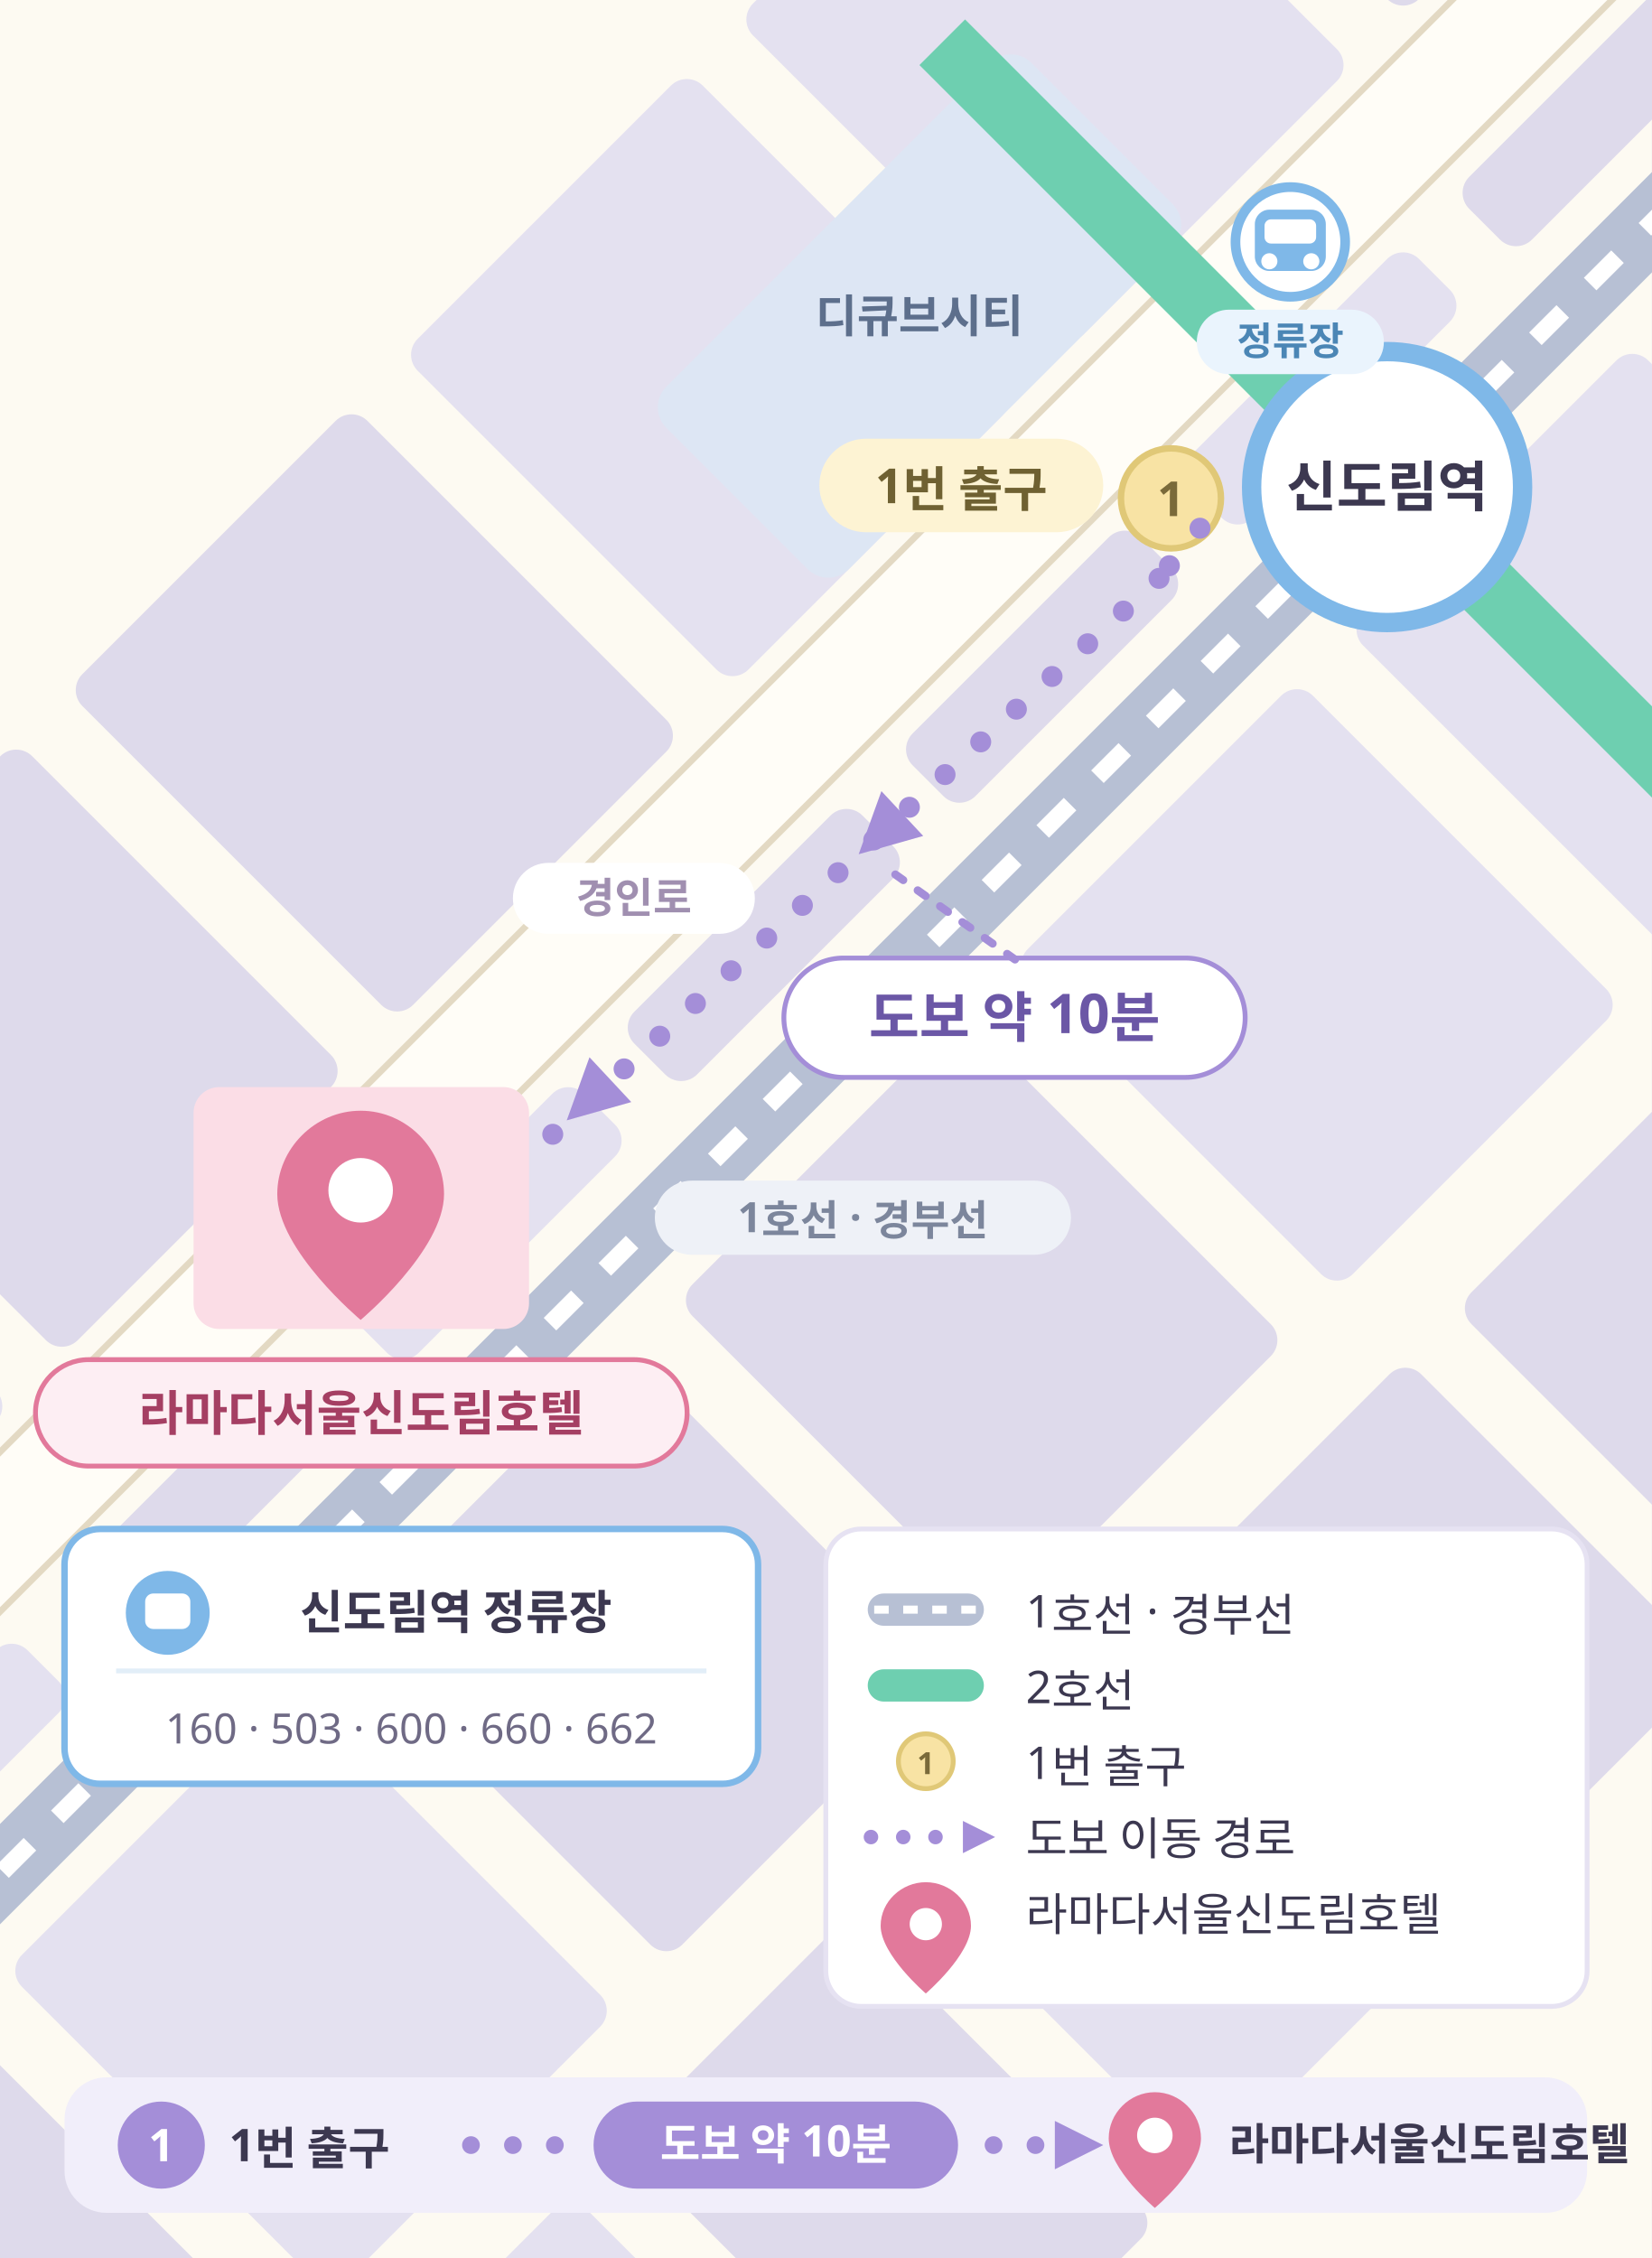
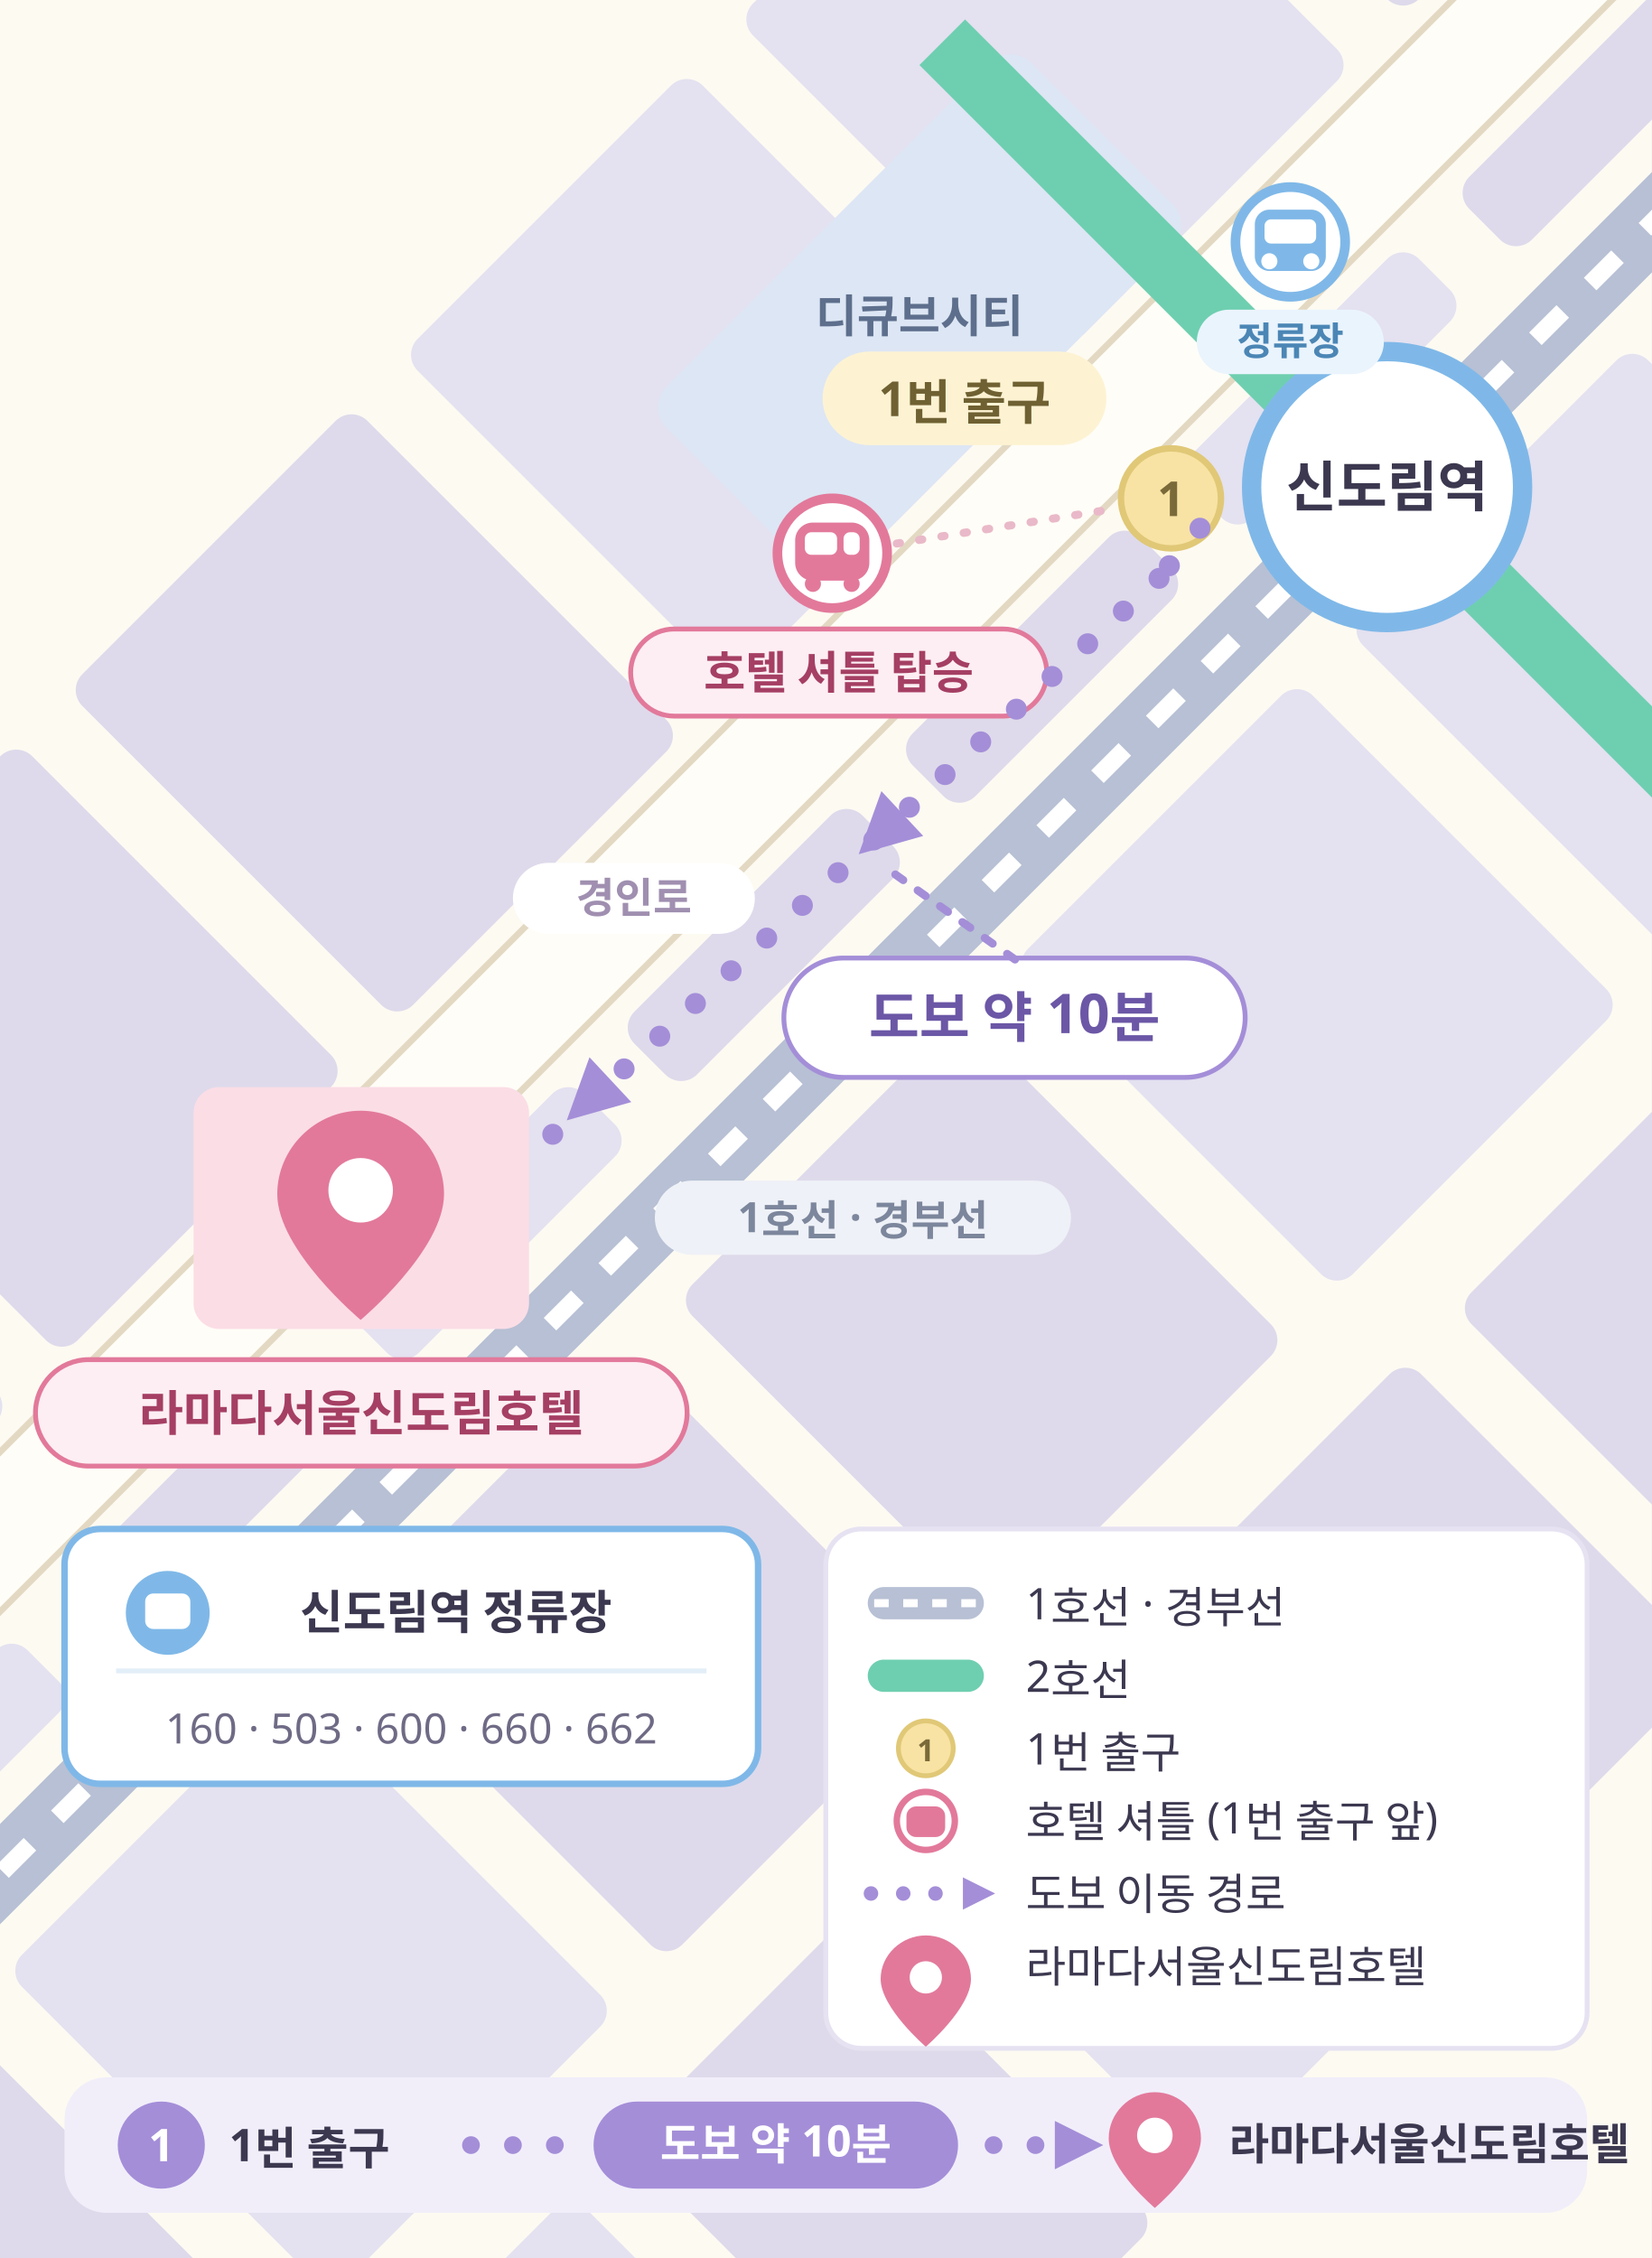
<svg xmlns="http://www.w3.org/2000/svg" viewBox="0 0 1024 1400" width="1024" height="1400">
  <rect width="1024" height="1400" fill="#fdfaf2" />
  <g transform="translate(860 302) rotate(-45) translate(-1150 -790)">
    <rect x="-400" y="300" width="250" height="290" rx="14" fill="#dedaeb" />
    <rect x="-106" y="300" width="250" height="290" rx="14" fill="#e4e1f0" />
    <rect x="188" y="300" width="250" height="290" rx="14" fill="#dedaeb" />
    <rect x="482" y="300" width="250" height="290" rx="14" fill="#dedaeb" />
    <rect x="776" y="300" width="250" height="290" rx="14" fill="#e4e1f0" />
    <rect x="1070" y="300" width="250" height="290" rx="14" fill="#e4e1f0" />
    <rect x="1364" y="300" width="250" height="290" rx="14" fill="#dedaeb" />
    <rect x="1658" y="300" width="250" height="290" rx="14" fill="#dedaeb" />
    <rect x="1952" y="300" width="250" height="290" rx="14" fill="#e4e1f0" />
    <rect x="-400" y="690" width="200" height="55" rx="14" fill="#dedaeb" />
    <rect x="-156" y="690" width="200" height="55" rx="14" fill="#e4e1f0" />
    <rect x="88" y="690" width="200" height="55" rx="14" fill="#dedaeb" />
    <rect x="332" y="690" width="200" height="55" rx="14" fill="#e4e1f0" />
    <rect x="576" y="690" width="200" height="55" rx="14" fill="#dedaeb" />
    <rect x="820" y="690" width="200" height="55" rx="14" fill="#dedaeb" />
    <rect x="1064" y="690" width="200" height="55" rx="14" fill="#e4e1f0" />
    <rect x="1308" y="690" width="200" height="55" rx="14" fill="#dedaeb" />
    <rect x="1552" y="690" width="200" height="55" rx="14" fill="#e4e1f0" />
    <rect x="1796" y="690" width="200" height="55" rx="14" fill="#dedaeb" />
    <rect x="2040" y="690" width="200" height="55" rx="14" fill="#dedaeb" />
    <rect x="-400" y="835" width="250" height="285" rx="14" fill="#dedaeb" />
    <rect x="-106" y="835" width="250" height="285" rx="14" fill="#e4e1f0" />
    <rect x="188" y="835" width="250" height="285" rx="14" fill="#dedaeb" />
    <rect x="482" y="835" width="250" height="285" rx="14" fill="#dedaeb" />
    <rect x="776" y="835" width="250" height="285" rx="14" fill="#e4e1f0" />
    <rect x="1070" y="835" width="250" height="285" rx="14" fill="#e4e1f0" />
    <rect x="1364" y="835" width="250" height="285" rx="14" fill="#dedaeb" />
    <rect x="1658" y="835" width="250" height="285" rx="14" fill="#dedaeb" />
    <rect x="1952" y="835" width="250" height="285" rx="14" fill="#e4e1f0" />
    <rect x="-400" y="1180" width="200" height="270" rx="14" fill="#dedaeb" />
    <rect x="-156" y="1180" width="200" height="270" rx="14" fill="#e4e1f0" />
    <rect x="88" y="1180" width="200" height="270" rx="14" fill="#dedaeb" />
    <rect x="332" y="1180" width="200" height="270" rx="14" fill="#e4e1f0" />
    <rect x="576" y="1180" width="200" height="270" rx="14" fill="#dedaeb" />
    <rect x="820" y="1180" width="200" height="270" rx="14" fill="#dedaeb" />
    <rect x="1064" y="1180" width="200" height="270" rx="14" fill="#e4e1f0" />
    <rect x="1308" y="1180" width="200" height="270" rx="14" fill="#dedaeb" />
    <rect x="1552" y="1180" width="200" height="270" rx="14" fill="#e4e1f0" />
    <rect x="1796" y="1180" width="200" height="270" rx="14" fill="#dedaeb" />
    <rect x="2040" y="1180" width="200" height="270" rx="14" fill="#dedaeb" />
    <rect x="860" y="430" width="320" height="160" rx="18" fill="#dde6f4" />
  </g>
  <line x1="-342.1" y1="1291.9" x2="1425.7" y2="-475.8" stroke="#e3d9c3" stroke-width="74" stroke-linecap="butt" />
  <line x1="-342.1" y1="1291.9" x2="1425.7" y2="-475.8" stroke="#fffdf7" stroke-width="66" stroke-linecap="butt" />
  <line x1="-236.0" y1="1398.0" x2="1531.8" y2="-369.8" stroke="#b7c0d4" stroke-width="44" stroke-linecap="butt" />
  <line x1="-236.0" y1="1398.0" x2="1531.8" y2="-369.8" stroke="#ffffff" stroke-width="11" stroke-linecap="butt" stroke-dasharray="24 24" />
  <line x1="584.2" y1="26.2" x2="1114.6" y2="556.6" stroke="#6ecfb0" stroke-width="40" stroke-linecap="butt" />
  <text x="1083" y="534" font-family="'Apple SD Gothic Neo','Noto Sans KR','Malgun Gothic',sans-serif" font-size="27" font-weight="700" fill="#3fae91" text-anchor="middle">2호선</text>
  <rect x="318" y="535" width="150" height="44" rx="22" fill="#ffffff" />
  <text x="393" y="566" font-family="'Apple SD Gothic Neo','Noto Sans KR','Malgun Gothic',sans-serif" font-size="26" font-weight="700" fill="#a08fb0" text-anchor="middle">경인로</text>
  <rect x="406" y="732" width="258" height="46" rx="23" fill="#eef1f7" />
  <text x="535" y="764" font-family="'Apple SD Gothic Neo','Noto Sans KR','Malgun Gothic',sans-serif" font-size="26" font-weight="700" fill="#7c869c" text-anchor="middle">1호선 · 경부선</text>
  <circle cx="860" cy="302" r="84" fill="#ffffff" stroke="#7fb8e8" stroke-width="12" />
  <text x="860" y="314" font-family="'Apple SD Gothic Neo','Noto Sans KR','Malgun Gothic',sans-serif" font-size="34" font-weight="700" fill="#3c3850" text-anchor="middle">신도림역</text>
  <text x="570" y="206" font-family="'Apple SD Gothic Neo','Noto Sans KR','Malgun Gothic',sans-serif" font-size="28" font-weight="700" fill="#5d6f8c" text-anchor="middle">디큐브시티</text>
  <circle cx="726" cy="309" r="31" fill="#f8e3a4" stroke="#e0c877" stroke-width="4" />
  <text x="726" y="320" font-family="'Apple SD Gothic Neo','Noto Sans KR','Malgun Gothic',sans-serif" font-size="30" font-weight="700" fill="#7a6a3a" text-anchor="middle">1</text>
-   <rect x="508" y="272" width="176" height="58" rx="29" fill="#fdf3d3" />
-   <text x="596" y="312" font-family="'Apple SD Gothic Neo','Noto Sans KR','Malgun Gothic',sans-serif" font-size="30" font-weight="700" fill="#6f6132" text-anchor="middle">1번 출구</text>
+   <rect x="510" y="218" width="176" height="58" rx="29" fill="#fdf3d3" />
+   <text x="598" y="258" font-family="'Apple SD Gothic Neo','Noto Sans KR','Malgun Gothic',sans-serif" font-size="30" font-weight="700" fill="#6f6132" text-anchor="middle">1번 출구</text>
+   <circle cx="516" cy="343" r="34" fill="#ffffff" stroke="#e2799b" stroke-width="6" />
+   <rect x="493" y="324" width="46" height="36" rx="11" fill="#e2799b" />
+   <rect x="499" y="330" width="20" height="14" rx="4" fill="#ffffff" />
+   <rect x="523" y="330" width="10" height="14" rx="4" fill="#ffffff" />
+   <circle cx="504" cy="362" r="5" fill="#e2799b" />
+   <circle cx="528" cy="362" r="5" fill="#e2799b" />
+   <line x1="556" y1="337" x2="694" y2="315" stroke="#e9b9c9" stroke-width="5" stroke-linecap="round" stroke-dasharray="2 12" />
+   <rect x="391" y="390" width="258" height="54" rx="27" fill="#fdeef3" stroke="#e2799b" stroke-width="3" />
+   <text x="520" y="427" font-family="'Apple SD Gothic Neo','Noto Sans KR','Malgun Gothic',sans-serif" font-size="28" font-weight="700" fill="#a53f63" text-anchor="middle">호텔 셔틀 탑승</text>
  <circle cx="800" cy="150" r="34" fill="#ffffff" stroke="#7fb8e8" stroke-width="6" />
  <rect x="778" y="130" width="44" height="38" rx="9" fill="#7fb8e8" />
  <rect x="784" y="136" width="32" height="15" rx="4" fill="#ffffff" />
  <circle cx="787" cy="162" r="5" fill="#ffffff" />
  <circle cx="813" cy="162" r="5" fill="#ffffff" />
  <rect x="742" y="192" width="116" height="40" rx="20" fill="#eaf4fd" />
  <text x="800" y="220" font-family="'Apple SD Gothic Neo','Noto Sans KR','Malgun Gothic',sans-serif" font-size="24" font-weight="700" fill="#4b86b5" text-anchor="middle">정류장</text>
  <line x1="744.0" y1="327.5" x2="718.6" y2="358.6" stroke="#a48ed8" stroke-width="13" stroke-linecap="round" stroke-dasharray="0 30" />
  <line x1="718.6" y1="358.6" x2="309.2" y2="734.0" stroke="#a48ed8" stroke-width="13" stroke-linecap="round" stroke-dasharray="0 30" />
  <line x1="309.2" y1="734.0" x2="243.4" y2="746.1" stroke="#a48ed8" stroke-width="13" stroke-linecap="round" stroke-dasharray="0 30" />
  <path d="M-17 -19 L20 0 L-17 19 Z" fill="#a48ed8" transform="translate(547 516) rotate(137) scale(1.0)" />
  <path d="M-17 -19 L20 0 L-17 19 Z" fill="#a48ed8" transform="translate(366 681) rotate(137) scale(1.0)" />
  <rect x="486" y="594" width="286" height="74" rx="37" fill="#ffffff" stroke="#a48ed8" stroke-width="3" />
  <text x="629" y="643" font-family="'Apple SD Gothic Neo','Noto Sans KR','Malgun Gothic',sans-serif" font-size="34" font-weight="700" fill="#6b57a6" text-anchor="middle">도보 약 10분</text>
  <line x1="629.3" y1="594.9" x2="553.3" y2="540.9" stroke="#a48ed8" stroke-width="5" stroke-linecap="round" stroke-dasharray="6 11" />
  <rect x="120" y="674" width="208" height="150" rx="16" fill="#fbdde6" />
  <path d="M223.604 688.664 C195.404 688.664 171.904 712.164 171.904 740.364 C171.904 775.144 223.604 818.384 223.604 818.384 C223.604 818.384 275.304 775.144 275.304 740.364 C275.304 712.164 251.804 688.664 223.604 688.664 Z" fill="#e2799b" />
  <circle cx="223.604" cy="738" r="20" fill="#ffffff" />
  <rect x="22" y="843" width="404" height="66" rx="33" fill="#fdeef3" stroke="#e2799b" stroke-width="3" />
  <text x="224" y="887" font-family="'Apple SD Gothic Neo','Noto Sans KR','Malgun Gothic',sans-serif" font-size="30" font-weight="700" fill="#a53f63" text-anchor="middle">라마다서울신도림호텔</text>
  <rect x="40" y="948" width="430" height="158" rx="22" fill="#ffffff" stroke="#7fb8e8" stroke-width="4" />
  <circle cx="104" cy="1000" r="26" fill="#7fb8e8" />
  <rect x="90" y="988" width="28" height="22" rx="5" fill="#ffffff" />
  <text x="186" y="1010" font-family="'Apple SD Gothic Neo','Noto Sans KR','Malgun Gothic',sans-serif" font-size="29" font-weight="700" fill="#3c3850" text-anchor="start">신도림역 정류장</text>
  <line x1="72" y1="1036" x2="438" y2="1036" stroke="#e2eef8" stroke-width="3" />
  <text x="255" y="1081" font-family="'Apple SD Gothic Neo','Noto Sans KR','Malgun Gothic',sans-serif" font-size="26" font-weight="400" fill="#6f6a85" text-anchor="middle">160 · 503 · 600 · 660 · 662</text>
-   <rect x="512" y="948" width="472" height="296" rx="22" fill="#ffffff" stroke="#e6e2f2" stroke-width="3" />
-   <rect x="538" y="988" width="72" height="20" rx="10" fill="#b7c0d4" />
-   <line x1="542" y1="998" x2="606" y2="998" stroke="#ffffff" stroke-width="5" stroke-dasharray="9 9" />
-   <text x="636" y="1009" font-family="'Apple SD Gothic Neo','Noto Sans KR','Malgun Gothic',sans-serif" font-size="28" fill="#3c3850">1호선 · 경부선</text>
-   <rect x="538" y="1035" width="72" height="20" rx="10" fill="#6ecfb0" />
-   <text x="636" y="1056" font-family="'Apple SD Gothic Neo','Noto Sans KR','Malgun Gothic',sans-serif" font-size="28" fill="#3c3850">2호선</text>
-   <circle cx="574" cy="1092" r="17" fill="#f8e3a4" stroke="#e0c877" stroke-width="3" />
-   <text x="574" y="1100" font-family="'Apple SD Gothic Neo','Noto Sans KR','Malgun Gothic',sans-serif" font-size="19" font-weight="700" fill="#7a6a3a" text-anchor="middle">1</text>
-   <text x="636" y="1103" font-family="'Apple SD Gothic Neo','Noto Sans KR','Malgun Gothic',sans-serif" font-size="28" fill="#3c3850">1번 출구</text>
-   <line x1="540" y1="1139" x2="596" y2="1139" stroke="#a48ed8" stroke-width="9" stroke-linecap="round" stroke-dasharray="0 20" />
-   <path d="M-9 -10 L11 0 L-9 10 Z" fill="#a48ed8" transform="translate(606 1139)" />
-   <text x="636" y="1150" font-family="'Apple SD Gothic Neo','Noto Sans KR','Malgun Gothic',sans-serif" font-size="28" fill="#3c3850">도보 이동 경로</text>
-   <path d="M574 1167 C559 1167 546 1179 546 1194 C546 1212 574 1236 574 1236 C574 1236 602 1212 602 1194 C602 1179 589 1167 574 1167 Z" fill="#e2799b" />
-   <circle cx="574" cy="1193" r="10" fill="#ffffff" />
-   <text x="636" y="1197" font-family="'Apple SD Gothic Neo','Noto Sans KR','Malgun Gothic',sans-serif" font-size="28" fill="#3c3850">라마다서울신도림호텔</text>
+   <rect x="512" y="948" width="472" height="322" rx="22" fill="#ffffff" stroke="#e6e2f2" stroke-width="3" />
+   <rect x="538" y="984" width="72" height="20" rx="10" fill="#b7c0d4" />
+   <line x1="542" y1="994" x2="606" y2="994" stroke="#ffffff" stroke-width="5" stroke-dasharray="9 9" />
+   <text x="636" y="1004" font-family="'Apple SD Gothic Neo','Noto Sans KR','Malgun Gothic',sans-serif" font-size="27" fill="#3c3850">1호선 · 경부선</text>
+   <rect x="538" y="1029" width="72" height="20" rx="10" fill="#6ecfb0" />
+   <text x="636" y="1049" font-family="'Apple SD Gothic Neo','Noto Sans KR','Malgun Gothic',sans-serif" font-size="27" fill="#3c3850">2호선</text>
+   <circle cx="574" cy="1084" r="17" fill="#f8e3a4" stroke="#e0c877" stroke-width="3" />
+   <text x="574" y="1092" font-family="'Apple SD Gothic Neo','Noto Sans KR','Malgun Gothic',sans-serif" font-size="19" font-weight="700" fill="#7a6a3a" text-anchor="middle">1</text>
+   <text x="636" y="1094" font-family="'Apple SD Gothic Neo','Noto Sans KR','Malgun Gothic',sans-serif" font-size="27" fill="#3c3850">1번 출구</text>
+   <circle cx="574" cy="1129" r="18" fill="#ffffff" stroke="#e2799b" stroke-width="4" />
+   <rect x="562" y="1120" width="24" height="19" rx="6" fill="#e2799b" />
+   <text x="636" y="1139" font-family="'Apple SD Gothic Neo','Noto Sans KR','Malgun Gothic',sans-serif" font-size="27" fill="#3c3850">호텔 셔틀 (1번 출구 앞)</text>
+   <line x1="540" y1="1174" x2="596" y2="1174" stroke="#a48ed8" stroke-width="9" stroke-linecap="round" stroke-dasharray="0 20" />
+   <path d="M-9 -10 L11 0 L-9 10 Z" fill="#a48ed8" transform="translate(606 1174)" />
+   <text x="636" y="1184" font-family="'Apple SD Gothic Neo','Noto Sans KR','Malgun Gothic',sans-serif" font-size="27" fill="#3c3850">도보 이동 경로</text>
+   <path d="M574 1200 C559 1200 546 1212 546 1227 C546 1245 574 1269 574 1269 C574 1269 602 1245 602 1227 C602 1212 589 1200 574 1200 Z" fill="#e2799b" />
+   <circle cx="574" cy="1226" r="10" fill="#ffffff" />
+   <text x="636" y="1229" font-family="'Apple SD Gothic Neo','Noto Sans KR','Malgun Gothic',sans-serif" font-size="27" fill="#3c3850">라마다서울신도림호텔</text>
  <rect x="40" y="1288" width="944" height="84" rx="26" fill="#f1eefa" />
  <circle cx="100" cy="1330" r="27" fill="#a48ed8" />
  <text x="100" y="1340" font-family="'Apple SD Gothic Neo','Noto Sans KR','Malgun Gothic',sans-serif" font-size="28" font-weight="700" fill="#ffffff" text-anchor="middle">1</text>
  <text x="142" y="1340" font-family="'Apple SD Gothic Neo','Noto Sans KR','Malgun Gothic',sans-serif" font-size="28" font-weight="700" fill="#3c3850" text-anchor="start">1번 출구</text>
  <line x1="292.0" y1="1330.0" x2="348.0" y2="1330.0" stroke="#a48ed8" stroke-width="11" stroke-linecap="round" stroke-dasharray="0 26" />
  <rect x="368" y="1303" width="226" height="54" rx="27" fill="#a48ed8" />
  <text x="481" y="1339" font-family="'Apple SD Gothic Neo','Noto Sans KR','Malgun Gothic',sans-serif" font-size="27" font-weight="700" fill="#ffffff" text-anchor="middle">도보 약 10분</text>
  <line x1="616.0" y1="1330.0" x2="644.0" y2="1330.0" stroke="#a48ed8" stroke-width="11" stroke-linecap="round" stroke-dasharray="0 26" />
  <path d="M-14 -15 L16 0 L-14 15 Z" fill="#a48ed8" transform="translate(668 1330)" />
  <path d="M716 1297.2 C700.4 1297.2 687.4 1310.2 687.4 1325.8 C687.4 1345.04 716 1368.96 716 1368.96 C716 1368.96 744.6 1345.04 744.6 1325.8 C744.6 1310.2 731.6 1297.2 716 1297.2 Z" fill="#e2799b" />
  <circle cx="716" cy="1324" r="11" fill="#ffffff" />
  <text x="762" y="1339" font-family="'Apple SD Gothic Neo','Noto Sans KR','Malgun Gothic',sans-serif" font-size="27" font-weight="700" fill="#3c3850" text-anchor="start">라마다서울신도림호텔</text>
</svg>
